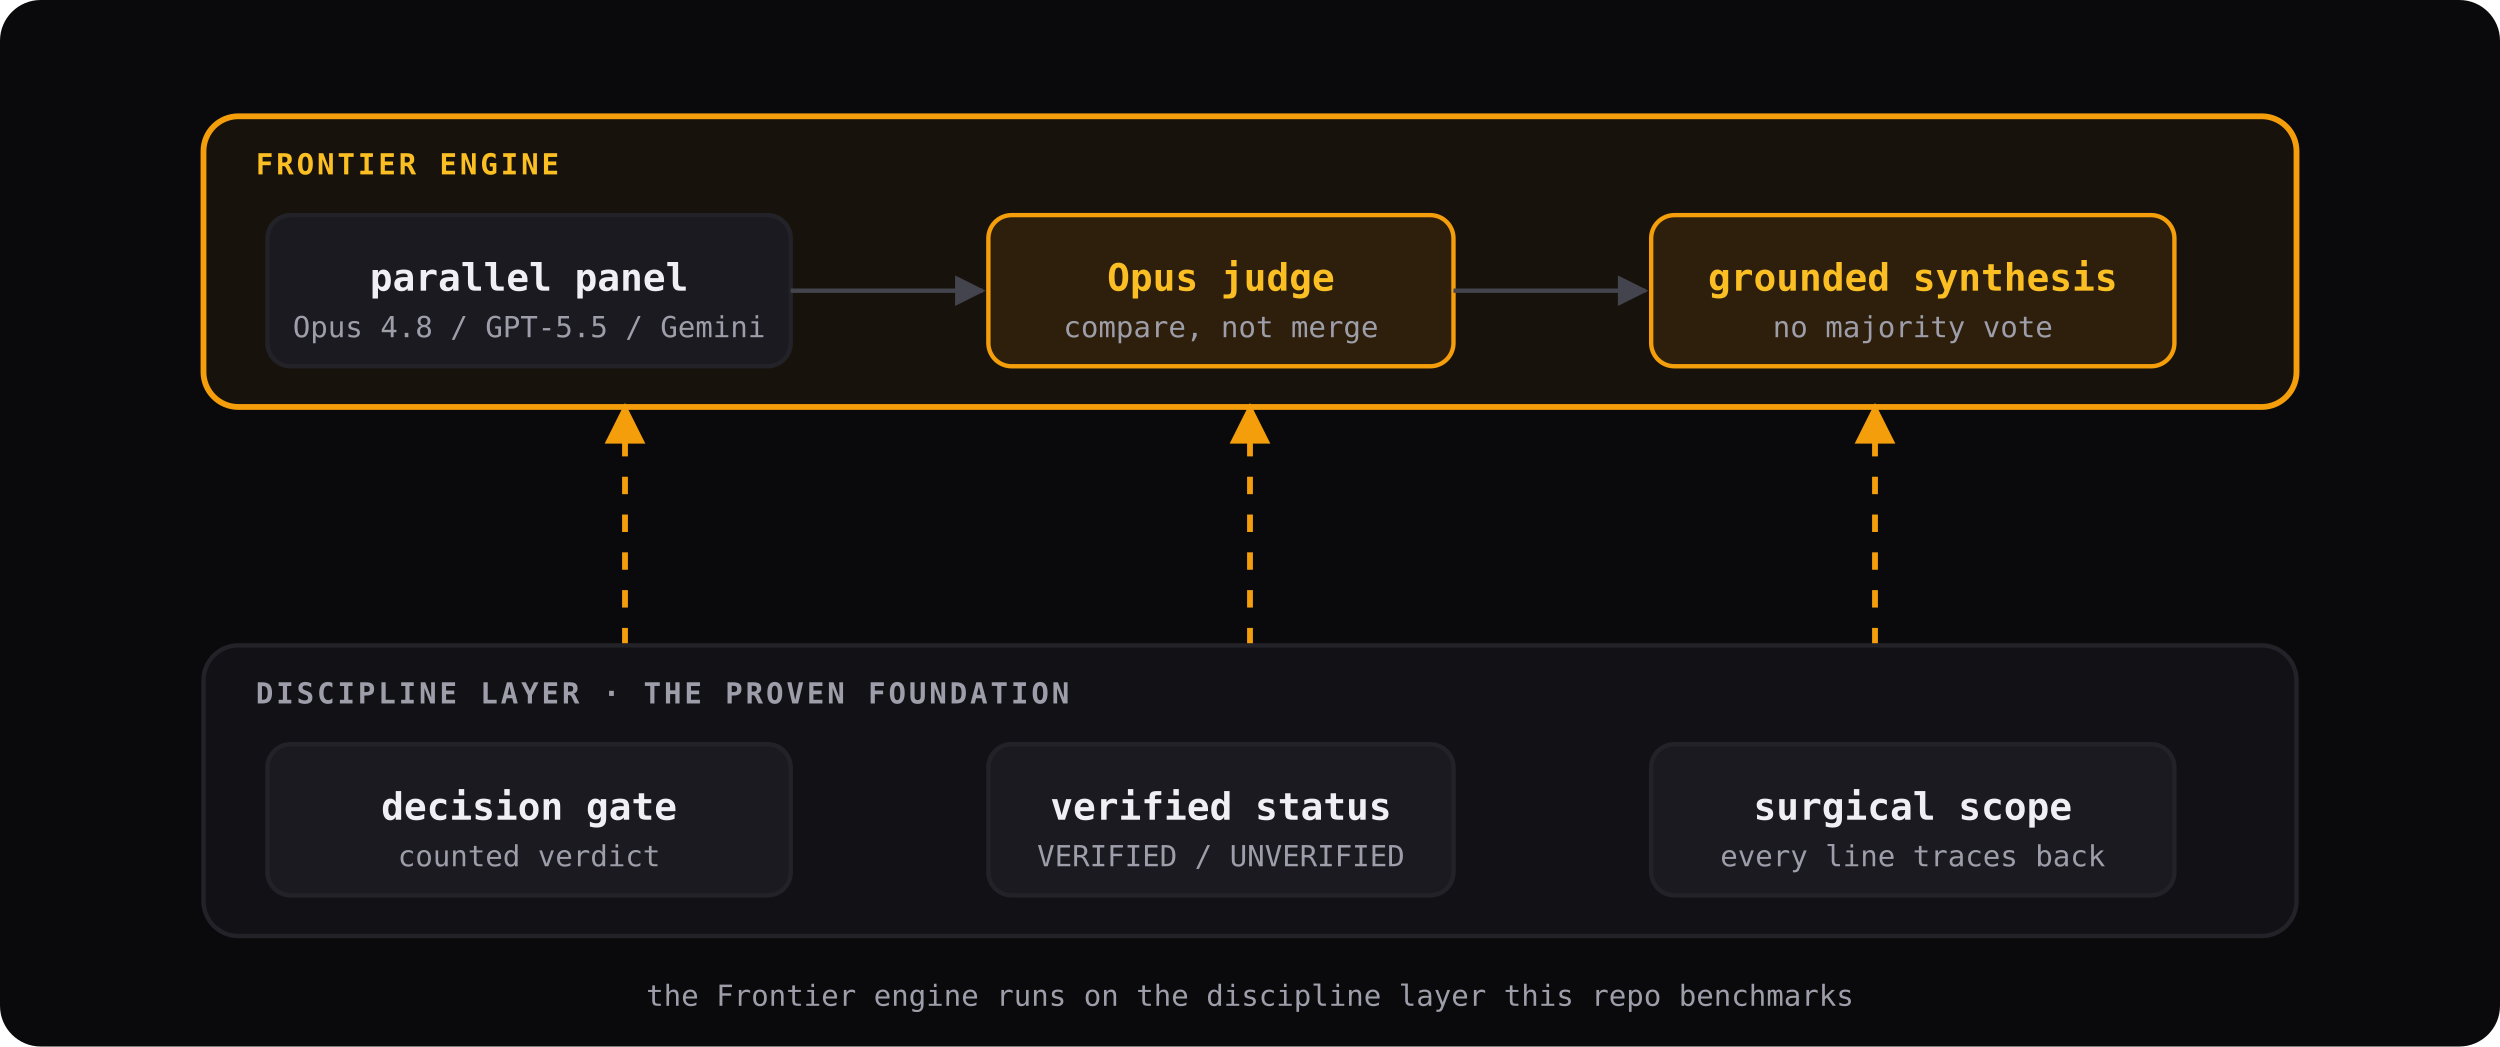
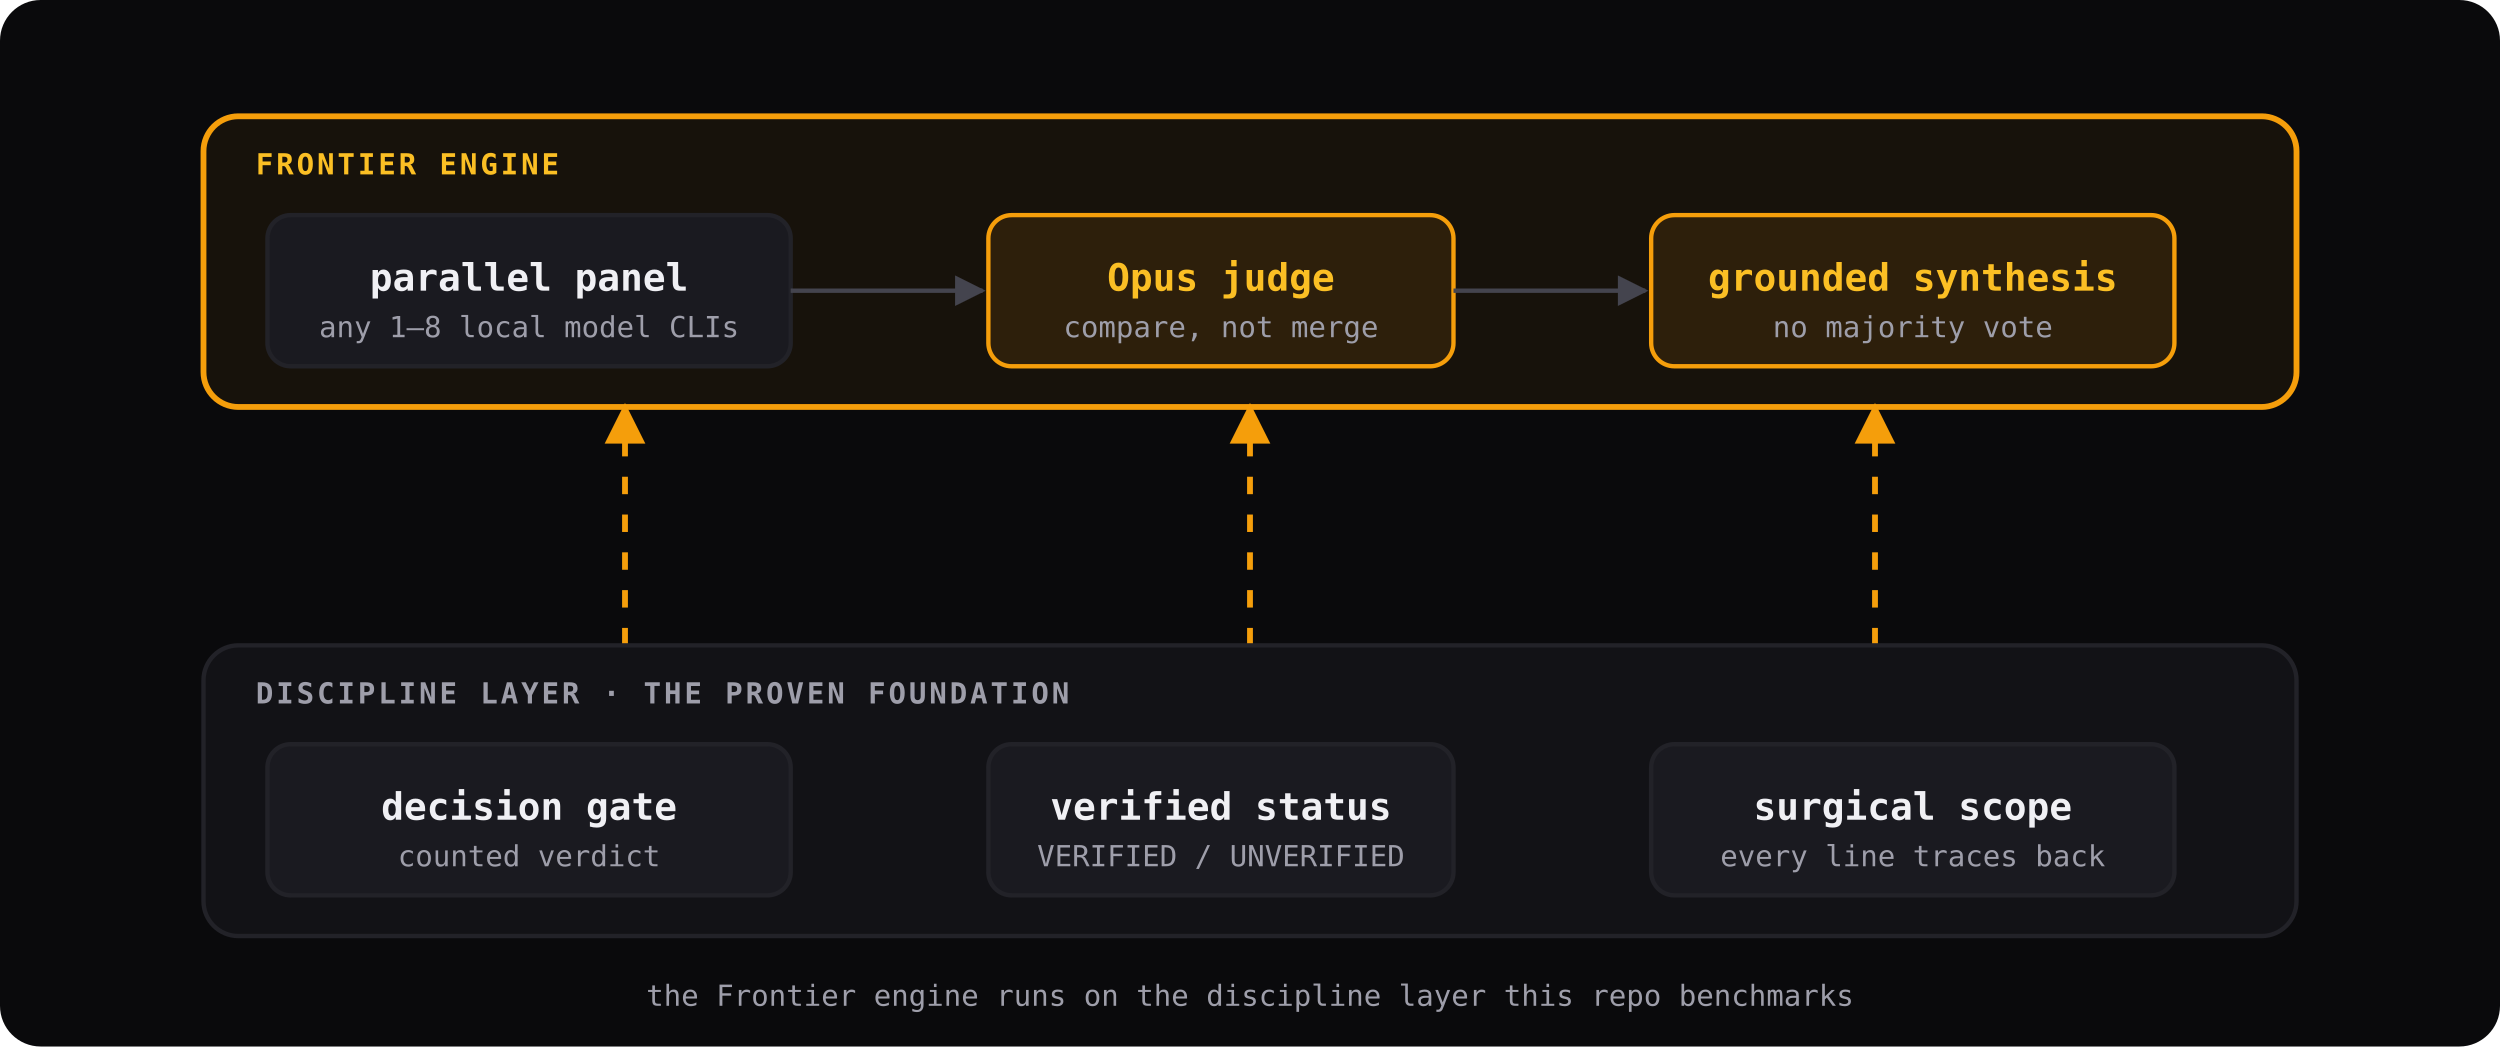
<svg xmlns="http://www.w3.org/2000/svg" viewBox="0 0 860 360" role="img" aria-labelledby="t d">
  <style>
    .bg    { fill: #0a0a0c; }
    .tierT { fill: rgb(245 158 11 / 0.06); stroke: #f59e0b; stroke-width: 2; }
    .tierB { fill: #121216; stroke: #222228; stroke-width: 1.5; }
    .node  { fill: #1a1a20; stroke: #222228; stroke-width: 1.5; }
    .nodeA { fill: rgb(245 158 11 / 0.10); stroke: #f59e0b; stroke-width: 1.5; }
    .lbl   { font: 600 13px ui-monospace, SFMono-Regular, Consolas, monospace; fill: #f0f0f4; }
    .sub   { font: 400 10px ui-monospace, SFMono-Regular, Consolas, monospace; fill: #9e9eaa; }
    .cap   { font: 600 10px ui-monospace, SFMono-Regular, Consolas, monospace; fill: #9e9eaa; letter-spacing: 1px; }
    .capA  { font: 700 10px ui-monospace, SFMono-Regular, Consolas, monospace; fill: #fbbf24; letter-spacing: 1px; }
    .acct  { fill: #fbbf24; }
    .edge  { stroke: #44444e; stroke-width: 1.5; fill: none; }
    .flow  { stroke: #f59e0b; stroke-width: 2; fill: none; stroke-dasharray: 6 7; animation: dash 1.6s linear infinite; }
    @keyframes dash { to { stroke-dashoffset: -26; } }
    @media (prefers-reduced-motion: reduce) { .flow { animation: none; } }
  </style>
  <defs>
    <marker id="g" viewBox="0 0 10 10" refX="9" refY="5" markerWidth="7" markerHeight="7" orient="auto-start-reverse">
      <path d="M0 0 L10 5 L0 10 z" fill="#44444e" />
    </marker>
    <marker id="up" viewBox="0 0 10 10" refX="9" refY="5" markerWidth="7" markerHeight="7" orient="auto-start-reverse">
      <path d="M0 0 L10 5 L0 10 z" fill="#f59e0b" />
    </marker>
  </defs>
  <rect class="bg" width="860" height="360" rx="14" />
  <rect class="tierT" x="70" y="40" width="720" height="100" rx="12" />
  <text class="capA" x="88" y="60">FRONTIER ENGINE</text>
  <rect class="node" x="92" y="74" width="180" height="52" rx="8" />
  <text class="lbl" x="182" y="100" text-anchor="middle">parallel panel</text>
-   <text class="sub" x="182" y="116" text-anchor="middle">Opus 4.8 / GPT-5.5 / Gemini</text>
+   <text class="sub" x="182" y="116" text-anchor="middle">any 1–8 local model CLIs</text>
  <path class="edge" d="M272 100 H338" marker-end="url(#g)" />
  <rect class="nodeA" x="340" y="74" width="160" height="52" rx="8" />
  <text class="lbl acct" x="420" y="100" text-anchor="middle">Opus judge</text>
  <text class="sub" x="420" y="116" text-anchor="middle">compare, not merge</text>
  <path class="edge" d="M500 100 H566" marker-end="url(#g)" />
  <rect class="nodeA" x="568" y="74" width="180" height="52" rx="8" />
  <text class="lbl acct" x="658" y="100" text-anchor="middle">grounded synthesis</text>
  <text class="sub" x="658" y="116" text-anchor="middle">no majority vote</text>
  <path class="flow" d="M215 222 V140" marker-end="url(#up)" />
  <path class="flow" d="M430 222 V140" marker-end="url(#up)" />
  <path class="flow" d="M645 222 V140" marker-end="url(#up)" />
  <rect class="tierB" x="70" y="222" width="720" height="100" rx="12" />
  <text class="cap" x="88" y="242">DISCIPLINE LAYER · THE PROVEN FOUNDATION</text>
  <rect class="node" x="92" y="256" width="180" height="52" rx="8" />
  <text class="lbl" x="182" y="282" text-anchor="middle">decision gate</text>
  <text class="sub" x="182" y="298" text-anchor="middle">counted verdict</text>
  <rect class="node" x="340" y="256" width="160" height="52" rx="8" />
  <text class="lbl" x="420" y="282" text-anchor="middle">verified status</text>
  <text class="sub" x="420" y="298" text-anchor="middle">VERIFIED / UNVERIFIED</text>
  <rect class="node" x="568" y="256" width="180" height="52" rx="8" />
  <text class="lbl" x="658" y="282" text-anchor="middle">surgical scope</text>
  <text class="sub" x="658" y="298" text-anchor="middle">every line traces back</text>
  <text class="sub" x="430" y="346" text-anchor="middle">the Frontier engine runs on the discipline layer this repo benchmarks</text>
</svg>
